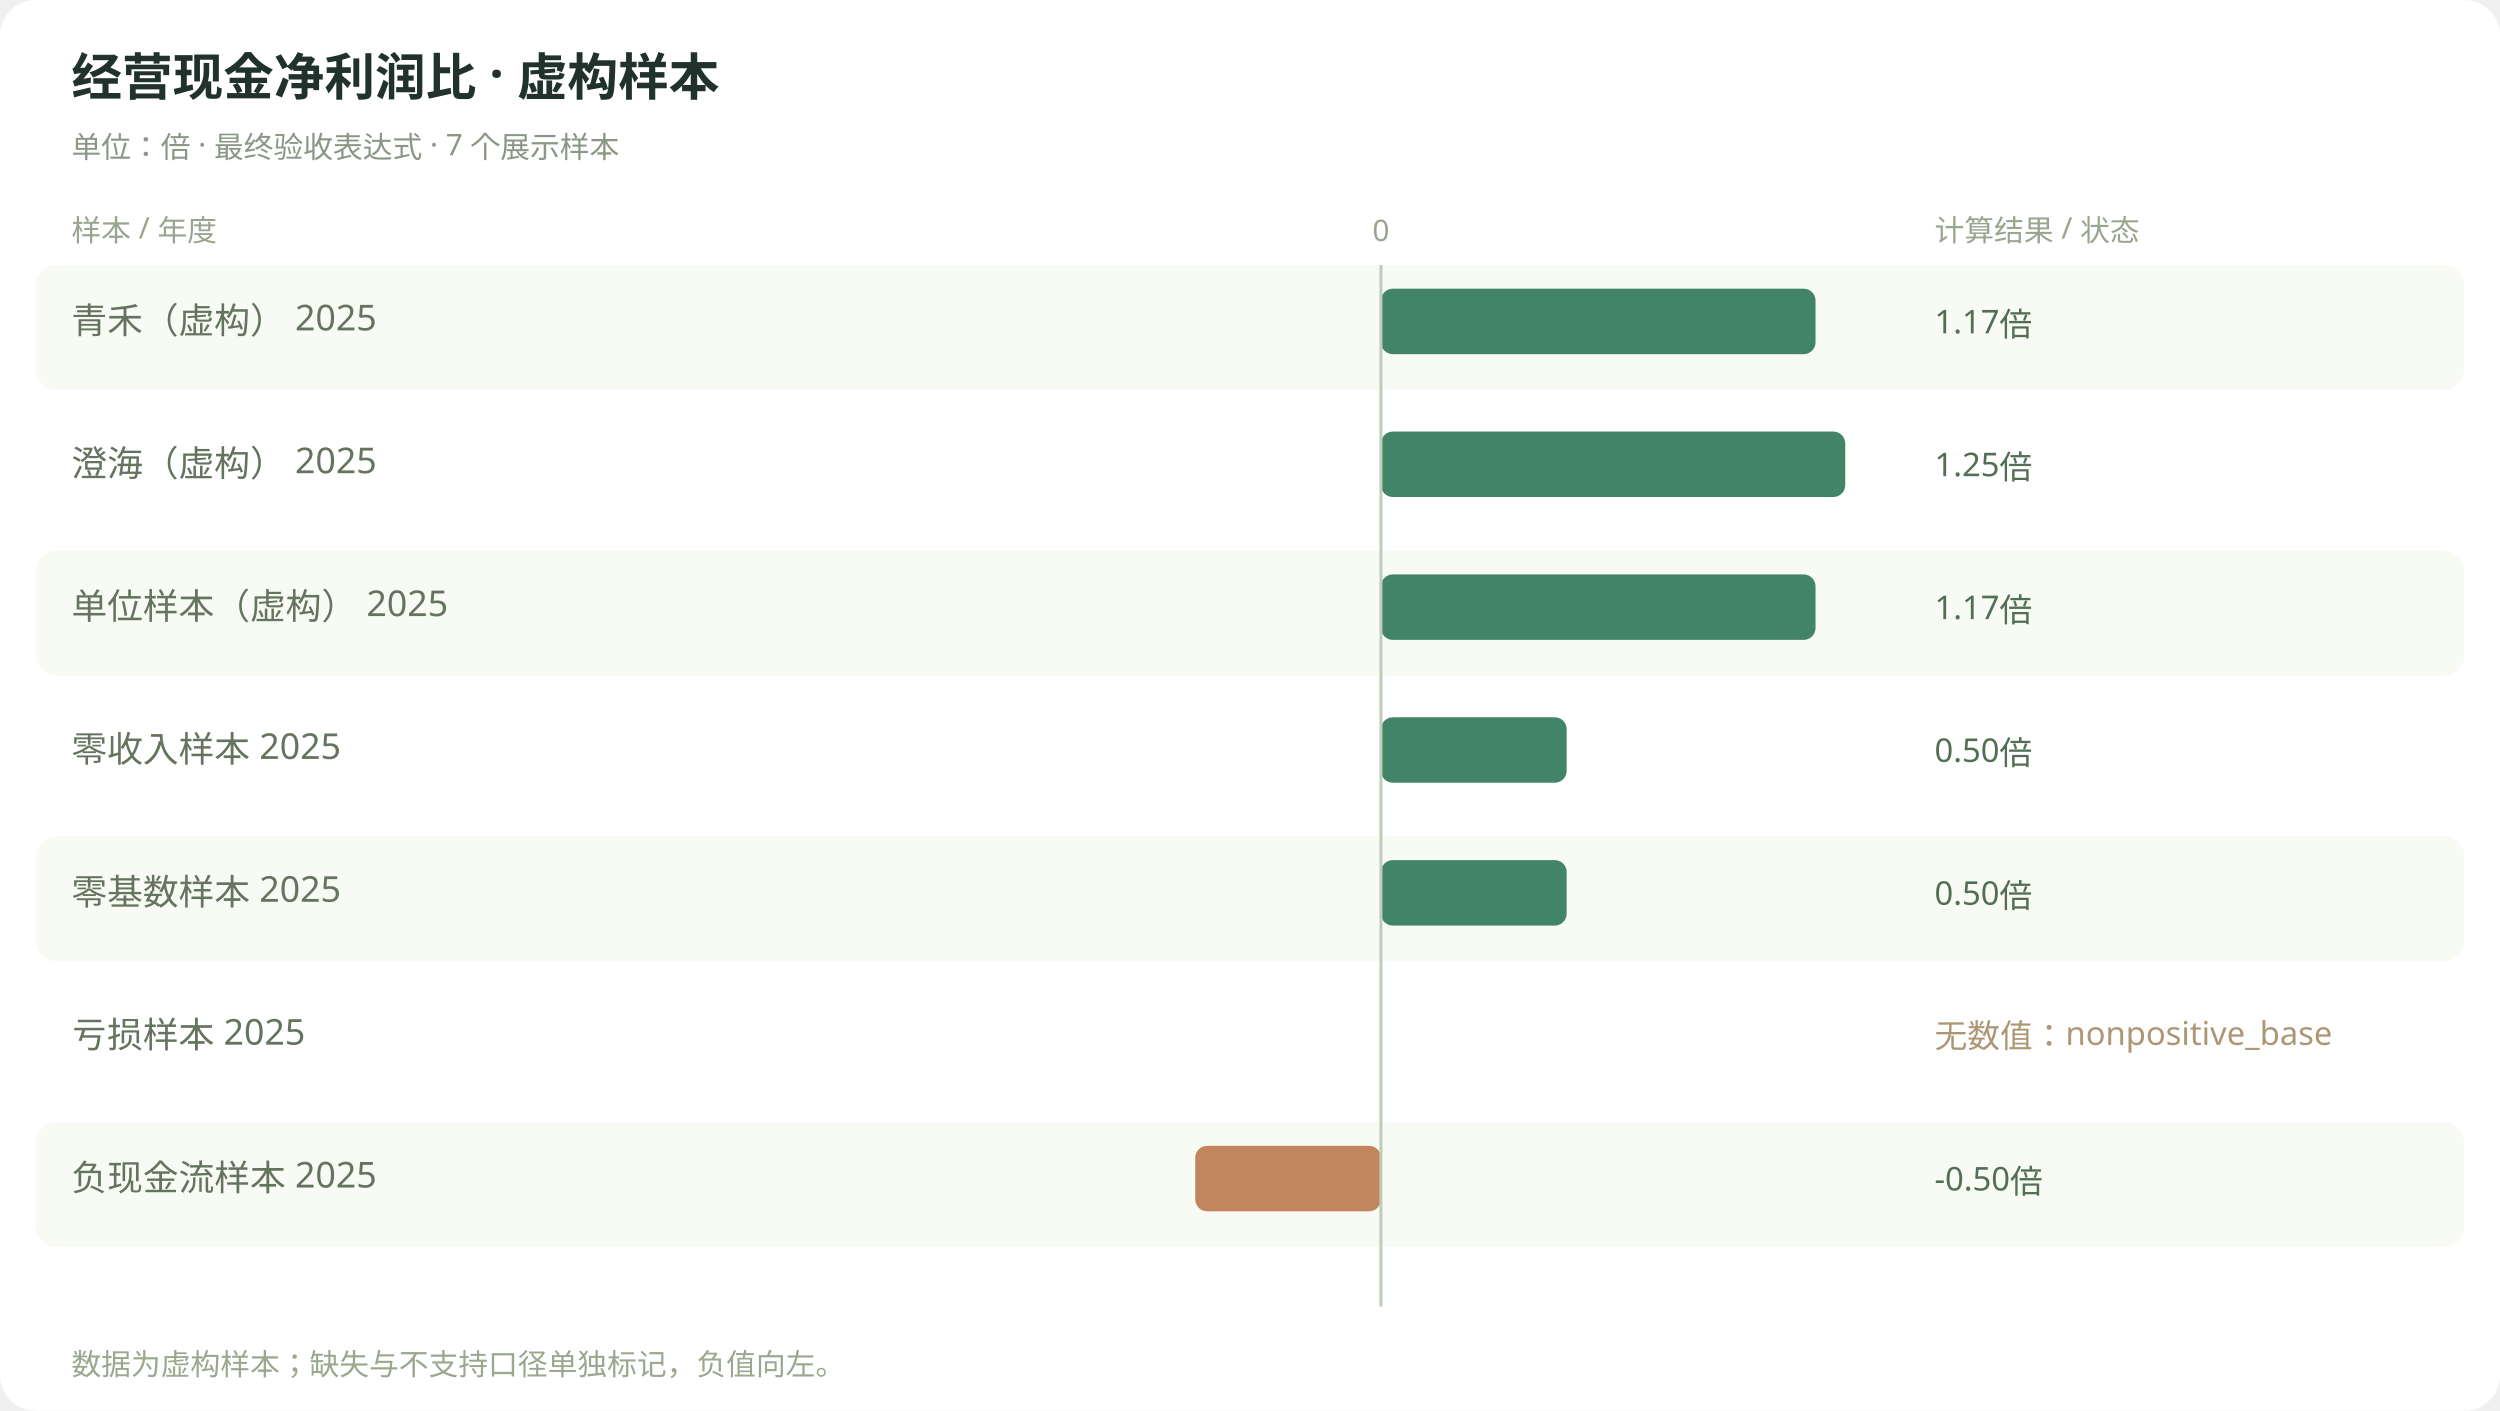
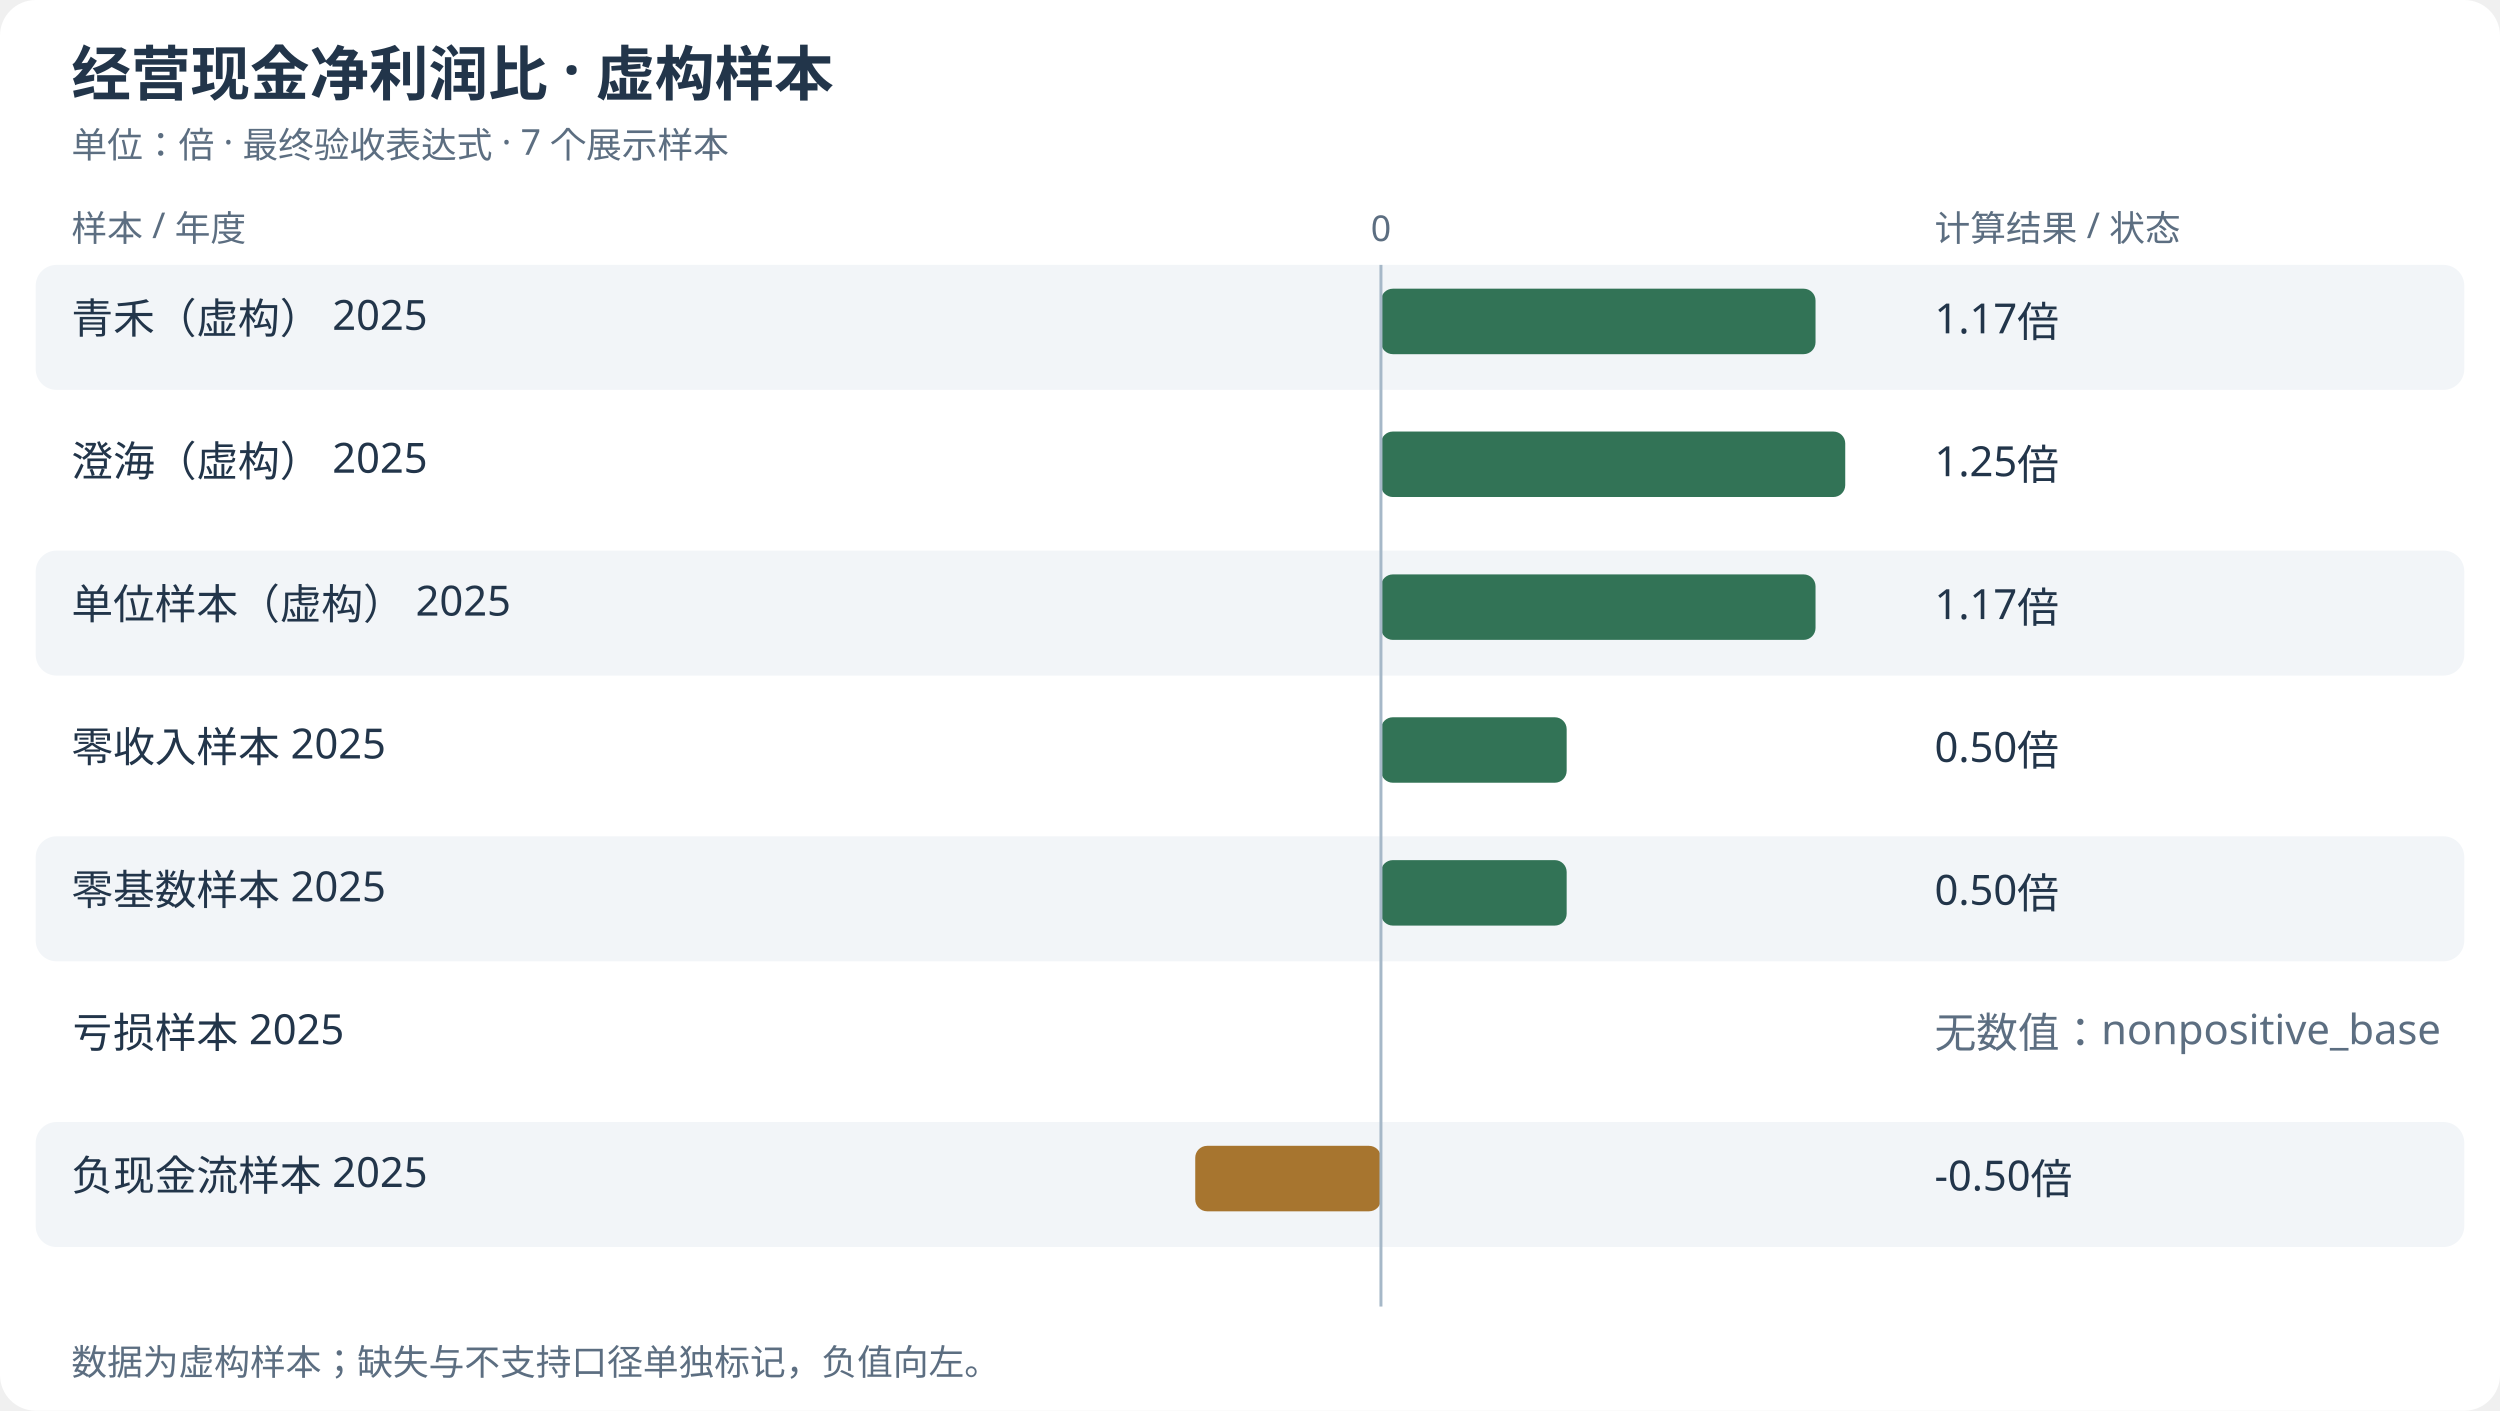
<svg xmlns="http://www.w3.org/2000/svg" width="840" height="474" viewBox="0 0 840 474" role="img" aria-labelledby="title description">
  <rect width="100%" height="100%" rx="12" fill="#fff" />
  <g font-family="Segoe UI,Microsoft YaHei,sans-serif">
-     <text id="title" x="24" y="32" font-size="17" font-weight="600" fill="#20322b">经营现金净利润比 · 虚构样本</text>
-     <text x="24" y="53" font-size="10" fill="#8a9784">单位：倍 · 最终验收表达式 · 7 个展示样本</text>
-     <text x="24" y="81" font-size="10" fill="#9aa590">样本 / 年度</text>
-     <text x="464" y="81" font-size="10" text-anchor="middle" fill="#9aa590">0</text>
-     <text x="650" y="81" font-size="10" fill="#9aa590">计算结果 / 状态</text>
+     <text id="title" x="24" y="32" font-size="20" font-weight="600" fill="#22354a">经营现金净利润比 · 虚构样本</text>
+     <text x="24" y="53" font-size="12" fill="#5c6e81">单位：倍 · 最终验收表达式 · 7 个展示样本</text>
+     <text x="24" y="81" font-size="12" fill="#5c6e81">样本 / 年度</text>
+     <text x="464" y="81" font-size="12" text-anchor="middle" fill="#5c6e81">0</text>
+     <text x="650" y="81" font-size="12" fill="#5c6e81">计算结果 / 状态</text>
    <g>
-       <rect x="12" y="89" width="816" height="42" rx="7" fill="#f8faf4" />
-       <text x="24" y="112" font-size="12" fill="#65745e">青禾（虚构） 2025</text>
-       <rect x="464.00" y="97" width="146.02" height="22" rx="4" fill="#428467" />
-       <text x="650" y="112" font-size="11" fill="#526f53">1.17倍</text>
+       <rect x="12" y="89" width="816" height="42" rx="7" fill="#f2f5f8" />
+       <text x="24" y="112" font-size="14" fill="#22354a">青禾（虚构） 2025</text>
+       <rect x="464.00" y="97" width="146.02" height="22" rx="4" fill="#327356" />
+       <text x="650" y="112" font-size="14" fill="#22354a">1.17倍</text>
    </g>
    <g>
      <rect x="12" y="137" width="816" height="42" rx="7" fill="#fff" />
-       <text x="24" y="160" font-size="12" fill="#65745e">澄海（虚构） 2025</text>
-       <rect x="464.00" y="145" width="156.00" height="22" rx="4" fill="#428467" />
-       <text x="650" y="160" font-size="11" fill="#526f53">1.25倍</text>
+       <text x="24" y="160" font-size="14" fill="#22354a">澄海（虚构） 2025</text>
+       <rect x="464.00" y="145" width="156.00" height="22" rx="4" fill="#327356" />
+       <text x="650" y="160" font-size="14" fill="#22354a">1.25倍</text>
    </g>
    <g>
-       <rect x="12" y="185" width="816" height="42" rx="7" fill="#f8faf4" />
-       <text x="24" y="208" font-size="12" fill="#65745e">单位样本（虚构） 2025</text>
-       <rect x="464.00" y="193" width="146.02" height="22" rx="4" fill="#428467" />
-       <text x="650" y="208" font-size="11" fill="#526f53">1.17倍</text>
+       <rect x="12" y="185" width="816" height="42" rx="7" fill="#f2f5f8" />
+       <text x="24" y="208" font-size="14" fill="#22354a">单位样本（虚构） 2025</text>
+       <rect x="464.00" y="193" width="146.02" height="22" rx="4" fill="#327356" />
+       <text x="650" y="208" font-size="14" fill="#22354a">1.17倍</text>
    </g>
    <g>
      <rect x="12" y="233" width="816" height="42" rx="7" fill="#fff" />
-       <text x="24" y="256" font-size="12" fill="#65745e">零收入样本 2025</text>
-       <rect x="464.00" y="241" width="62.40" height="22" rx="4" fill="#428467" />
-       <text x="650" y="256" font-size="11" fill="#526f53">0.50倍</text>
+       <text x="24" y="256" font-size="14" fill="#22354a">零收入样本 2025</text>
+       <rect x="464.00" y="241" width="62.40" height="22" rx="4" fill="#327356" />
+       <text x="650" y="256" font-size="14" fill="#22354a">0.50倍</text>
    </g>
    <g>
-       <rect x="12" y="281" width="816" height="42" rx="7" fill="#f8faf4" />
-       <text x="24" y="304" font-size="12" fill="#65745e">零基数样本 2025</text>
-       <rect x="464.00" y="289" width="62.40" height="22" rx="4" fill="#428467" />
-       <text x="650" y="304" font-size="11" fill="#526f53">0.50倍</text>
+       <rect x="12" y="281" width="816" height="42" rx="7" fill="#f2f5f8" />
+       <text x="24" y="304" font-size="14" fill="#22354a">零基数样本 2025</text>
+       <rect x="464.00" y="289" width="62.40" height="22" rx="4" fill="#327356" />
+       <text x="650" y="304" font-size="14" fill="#22354a">0.50倍</text>
    </g>
    <g>
      <rect x="12" y="329" width="816" height="42" rx="7" fill="#fff" />
-       <text x="24" y="352" font-size="12" fill="#65745e">亏损样本 2025</text>
-       <text x="650" y="352" font-size="11" fill="#ac9775">无数值：nonpositive_base</text>
+       <text x="24" y="352" font-size="14" fill="#22354a">亏损样本 2025</text>
+       <text x="650" y="352" font-size="14" fill="#5c6e81">无数值：nonpositive_base</text>
    </g>
    <g>
-       <rect x="12" y="377" width="816" height="42" rx="7" fill="#f8faf4" />
-       <text x="24" y="400" font-size="12" fill="#65745e">负现金流样本 2025</text>
-       <rect x="401.60" y="385" width="62.40" height="22" rx="4" fill="#c18560" />
-       <text x="650" y="400" font-size="11" fill="#526f53">-0.50倍</text>
+       <rect x="12" y="377" width="816" height="42" rx="7" fill="#f2f5f8" />
+       <text x="24" y="400" font-size="14" fill="#22354a">负现金流样本 2025</text>
+       <rect x="401.60" y="385" width="62.40" height="22" rx="4" fill="#a7752f" />
+       <text x="650" y="400" font-size="14" fill="#22354a">-0.50倍</text>
    </g>
-     <line x1="464" y1="89" x2="464" y2="439" stroke="#becdb4" />
-     <text x="24" y="462" font-size="10" fill="#9ba78e">数据为虚构样本；缺失与不支持口径单独标记，负值向左。</text>
+     <line x1="464" y1="89" x2="464" y2="439" stroke="#a6b8c8" />
+     <text x="24" y="462" font-size="12" fill="#5c6e81">数据为虚构样本；缺失与不支持口径单独标记，负值向左。</text>
  </g>
</svg>
